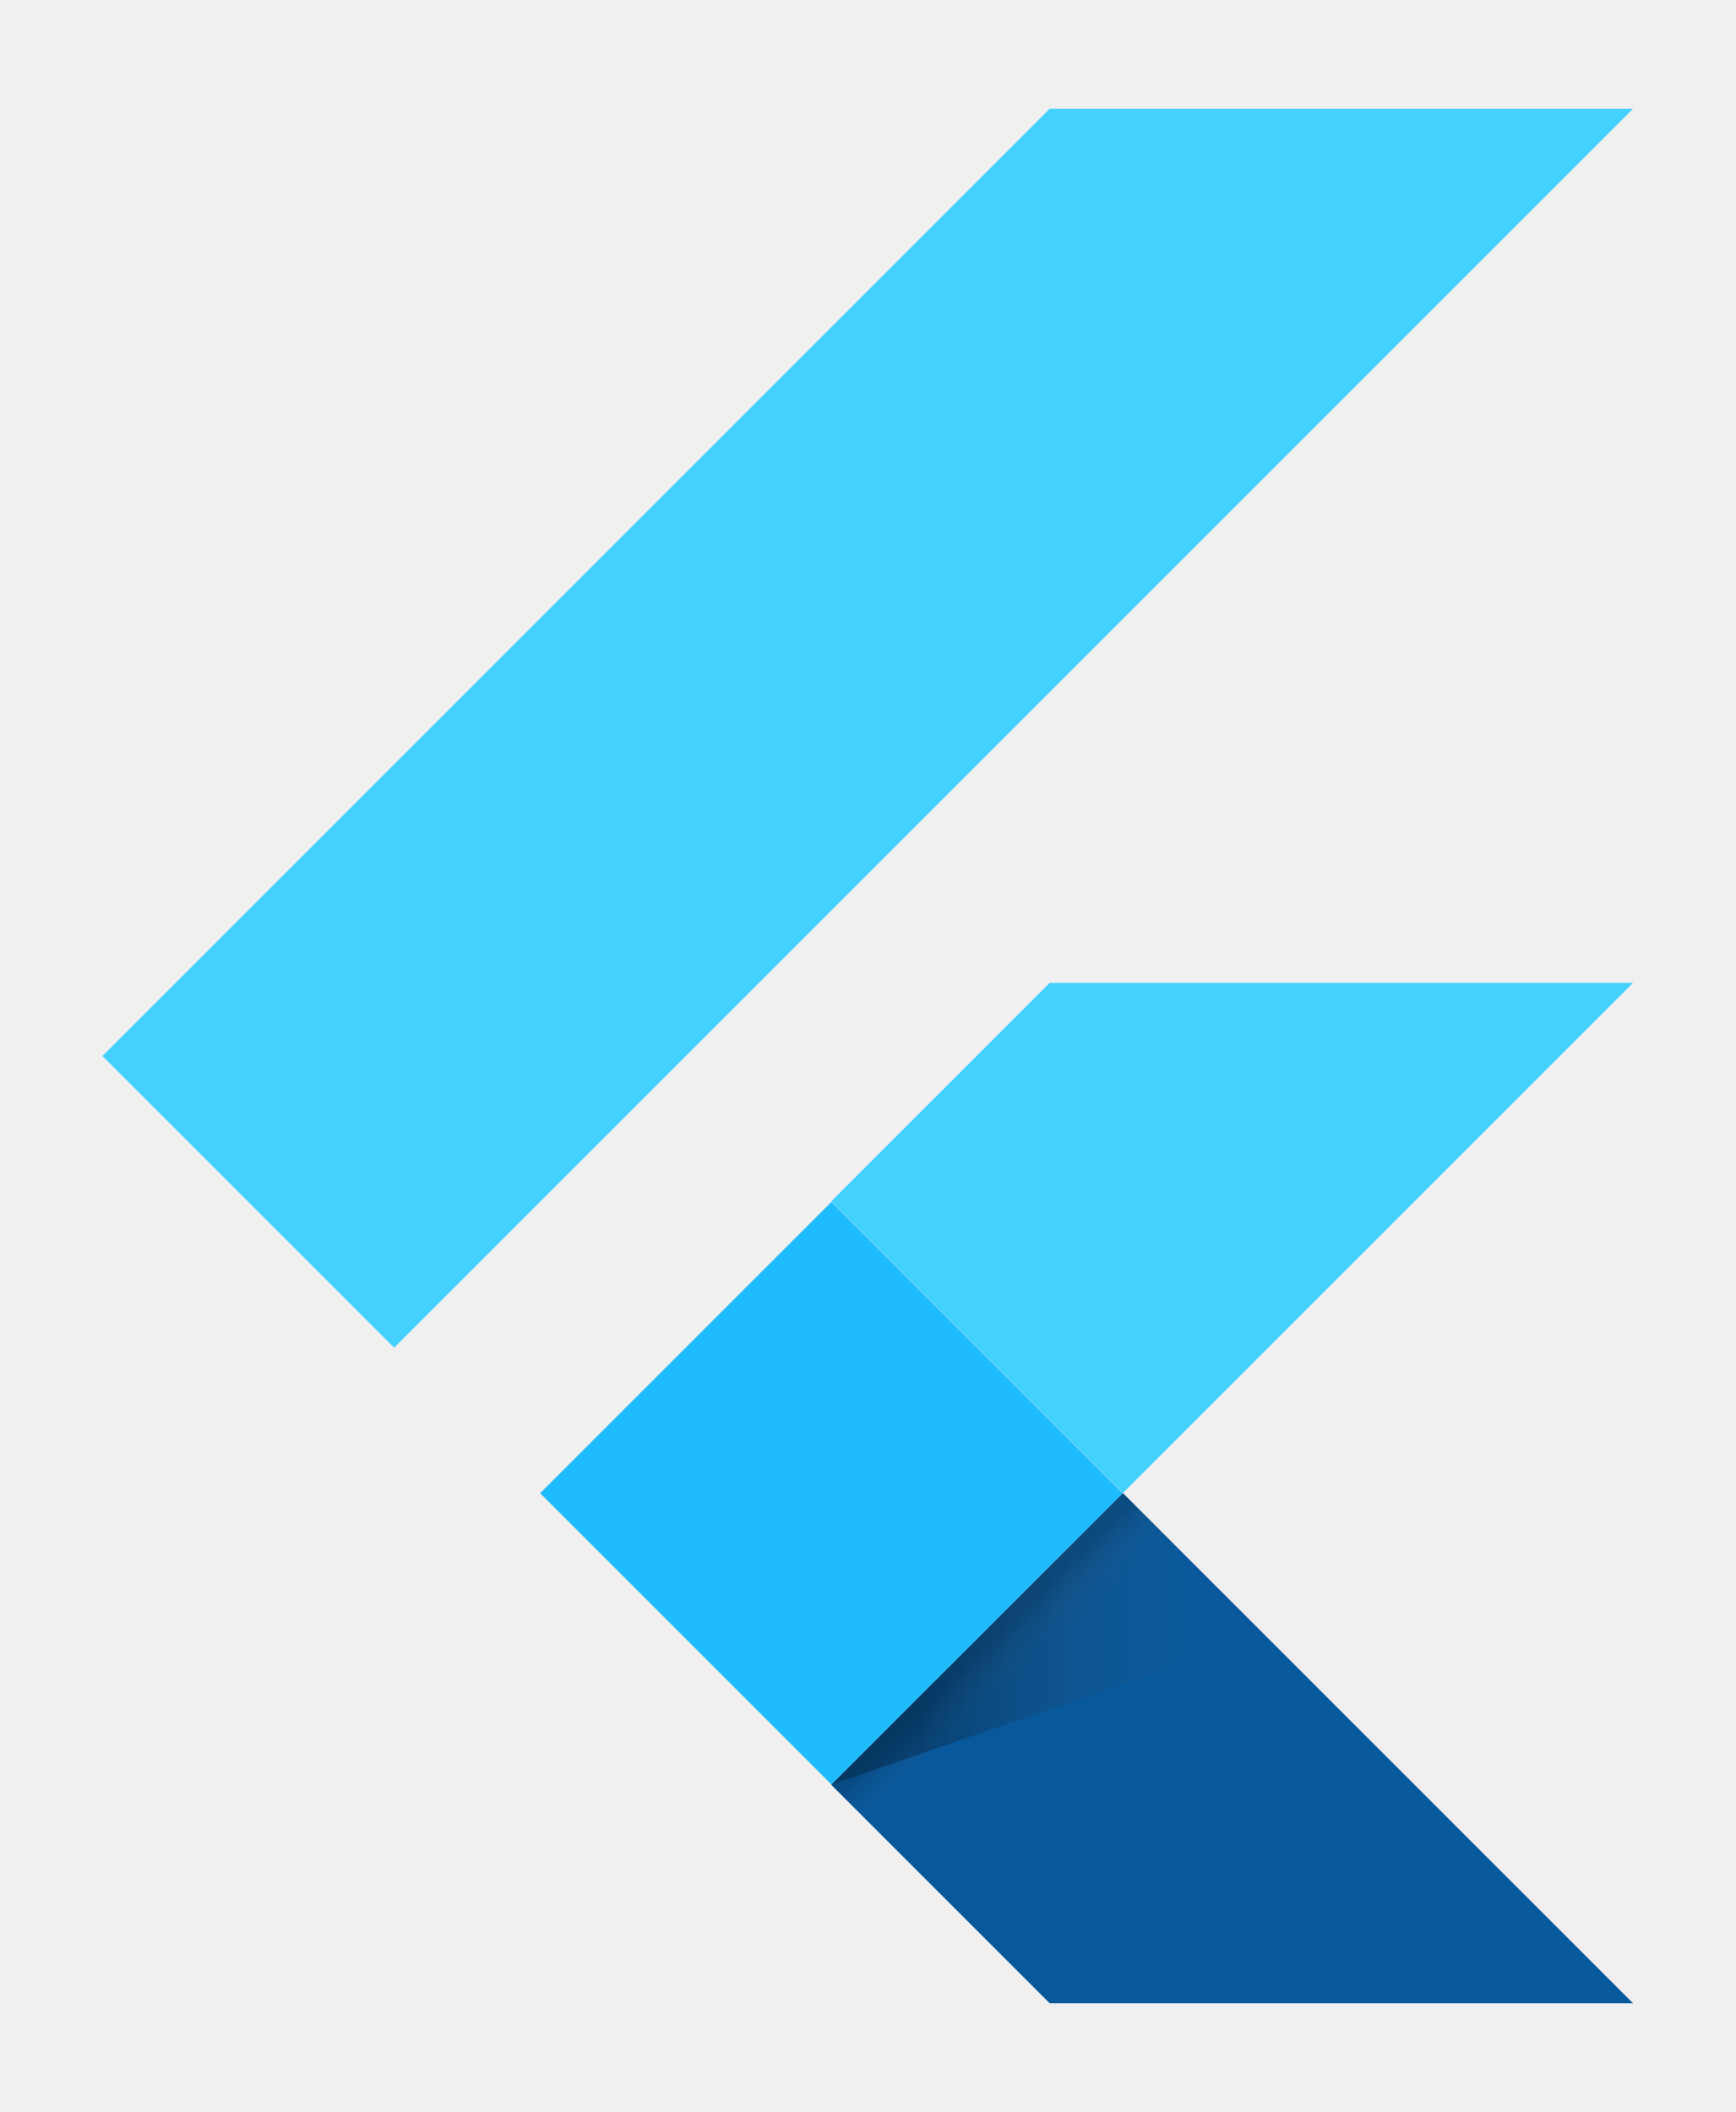
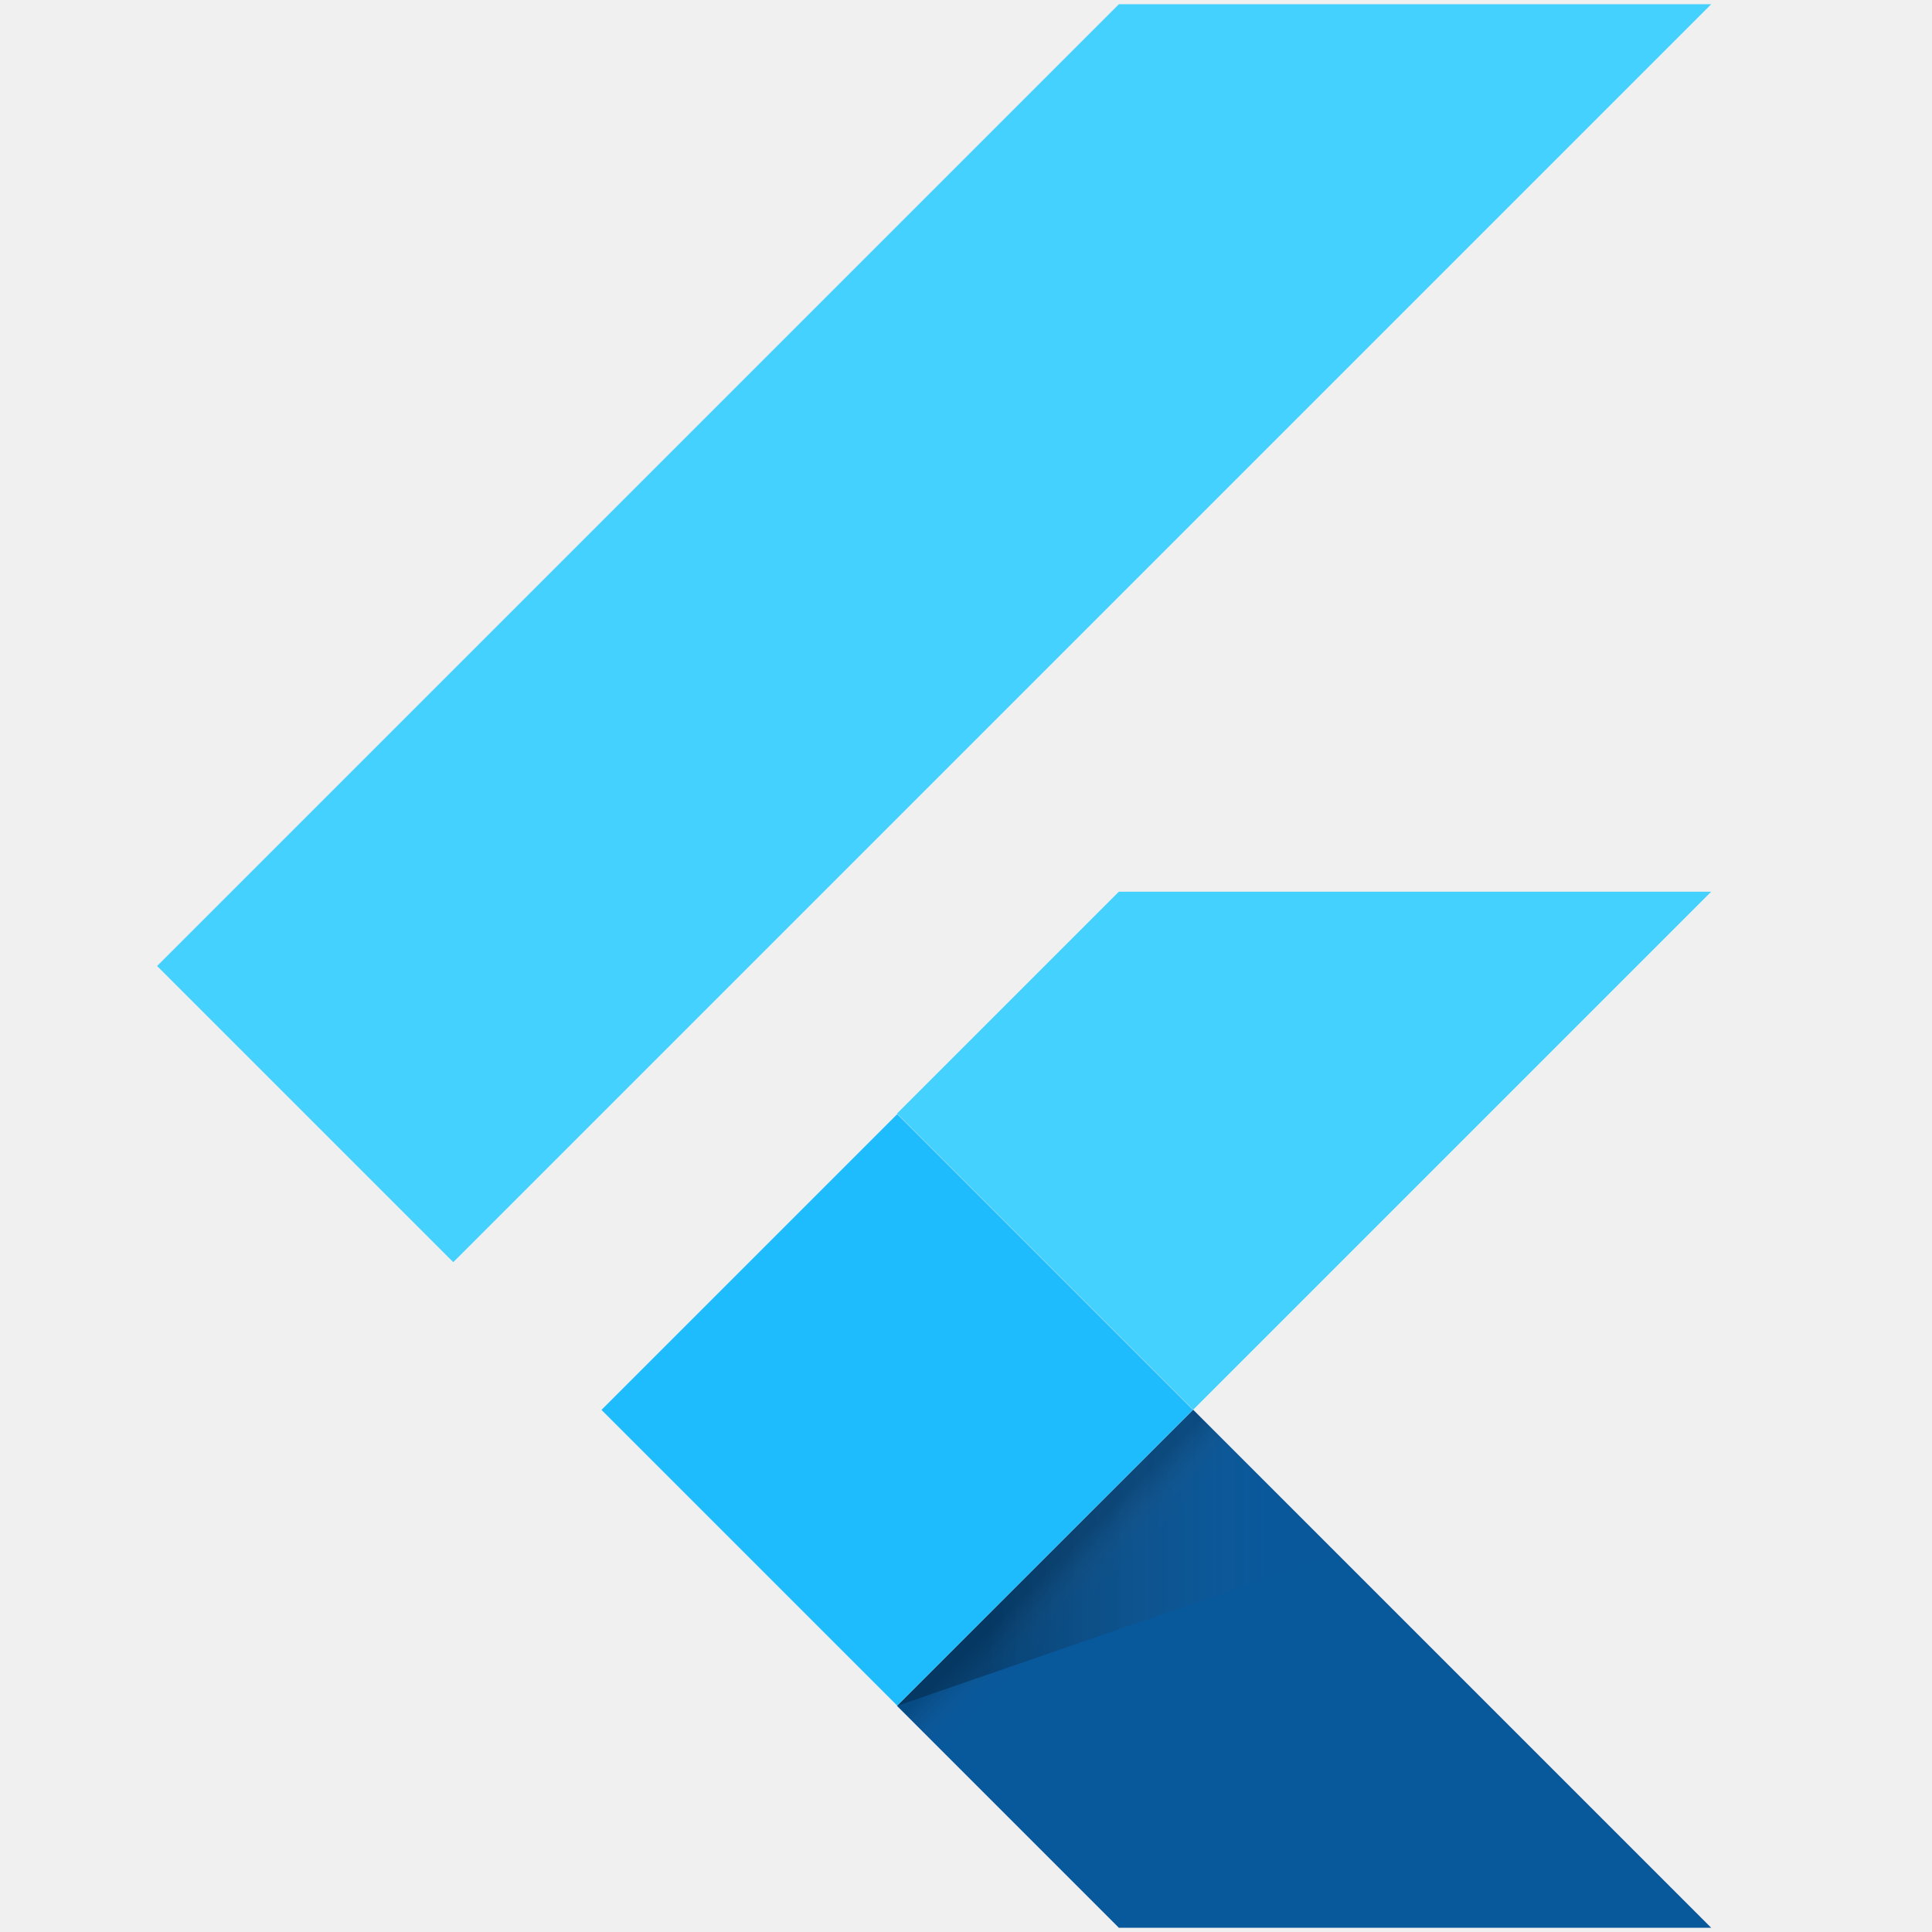
- <svg xmlns="http://www.w3.org/2000/svg" width="166" height="202" viewBox="0 0 166 202" fill="none">
-   <path d="M37.7 128.9L9.8 101L100.4 10.4H156.2" fill="#44D1FD" />
-   <path d="M156.2 94H100.4L79.5 114.9L107.4 142.8" fill="#44D1FD" />
-   <path d="M79.5 170.7L100.4 191.6H156.2L107.4 142.8" fill="#08589C" />
-   <path d="M79.521 114.957L51.662 142.816L79.521 170.676L107.381 142.816L79.521 114.957Z" fill="#1FBCFD" />
-   <path d="M107.381 142.816L79.521 170.676L83.41 174.565L111.27 146.705L107.381 142.816Z" fill="url(#paint0_linear_1305_4318)" />
-   <path d="M79.5 170.7L120.9 156.4L107.4 142.8" fill="url(#paint1_linear_1305_4318)" />
+ <svg xmlns="http://www.w3.org/2000/svg" width="182" height="182" viewBox="0 0 182 182" fill="none">
+   <g clip-path="url(#clip0_1306_4326)">
+     <path d="M42.7 118.9L14.8 91L105.4 0.4H161.2" fill="#44D1FD" />
+     <path d="M161.2 84H105.4L84.5 104.9L112.4 132.8" fill="#44D1FD" />
+     <path d="M84.5 160.701L105.4 181.601H161.2L112.4 132.801" fill="#08589C" />
+     <path d="M84.521 104.957L56.662 132.816L84.521 160.676L112.381 132.816L84.521 104.957Z" fill="#1FBCFD" />
+     <path d="M112.381 132.816L84.521 160.676L88.41 164.565L116.27 136.705L112.381 132.816Z" fill="url(#paint0_linear_1306_4326)" />
+     <path d="M84.5 160.701L125.9 146.401L112.4 132.801" fill="url(#paint1_linear_1306_4326)" />
+   </g>
  <defs>
-     <linearGradient id="paint0_linear_1305_4318" x1="79.521" y1="170.676" x2="83.41" y2="174.565" gradientUnits="userSpaceOnUse">
+     <linearGradient id="paint0_linear_1306_4326" x1="84.521" y1="160.676" x2="88.41" y2="164.565" gradientUnits="userSpaceOnUse">
      <stop offset="0.2" stop-opacity="0.15" />
      <stop offset="0.85" stop-color="#616161" stop-opacity="0.01" />
    </linearGradient>
-     <linearGradient id="paint1_linear_1305_4318" x1="79.5" y1="142.8" x2="120.9" y2="142.8" gradientUnits="userSpaceOnUse">
+     <linearGradient id="paint1_linear_1306_4326" x1="84.5" y1="132.801" x2="125.9" y2="132.801" gradientUnits="userSpaceOnUse">
      <stop offset="0.2" stop-opacity="0.26" />
      <stop offset="0.85" stop-color="#616161" stop-opacity="0.01" />
    </linearGradient>
+     <clipPath id="clip0_1306_4326">
+       <rect width="182" height="182" fill="white" />
+     </clipPath>
  </defs>
</svg>
